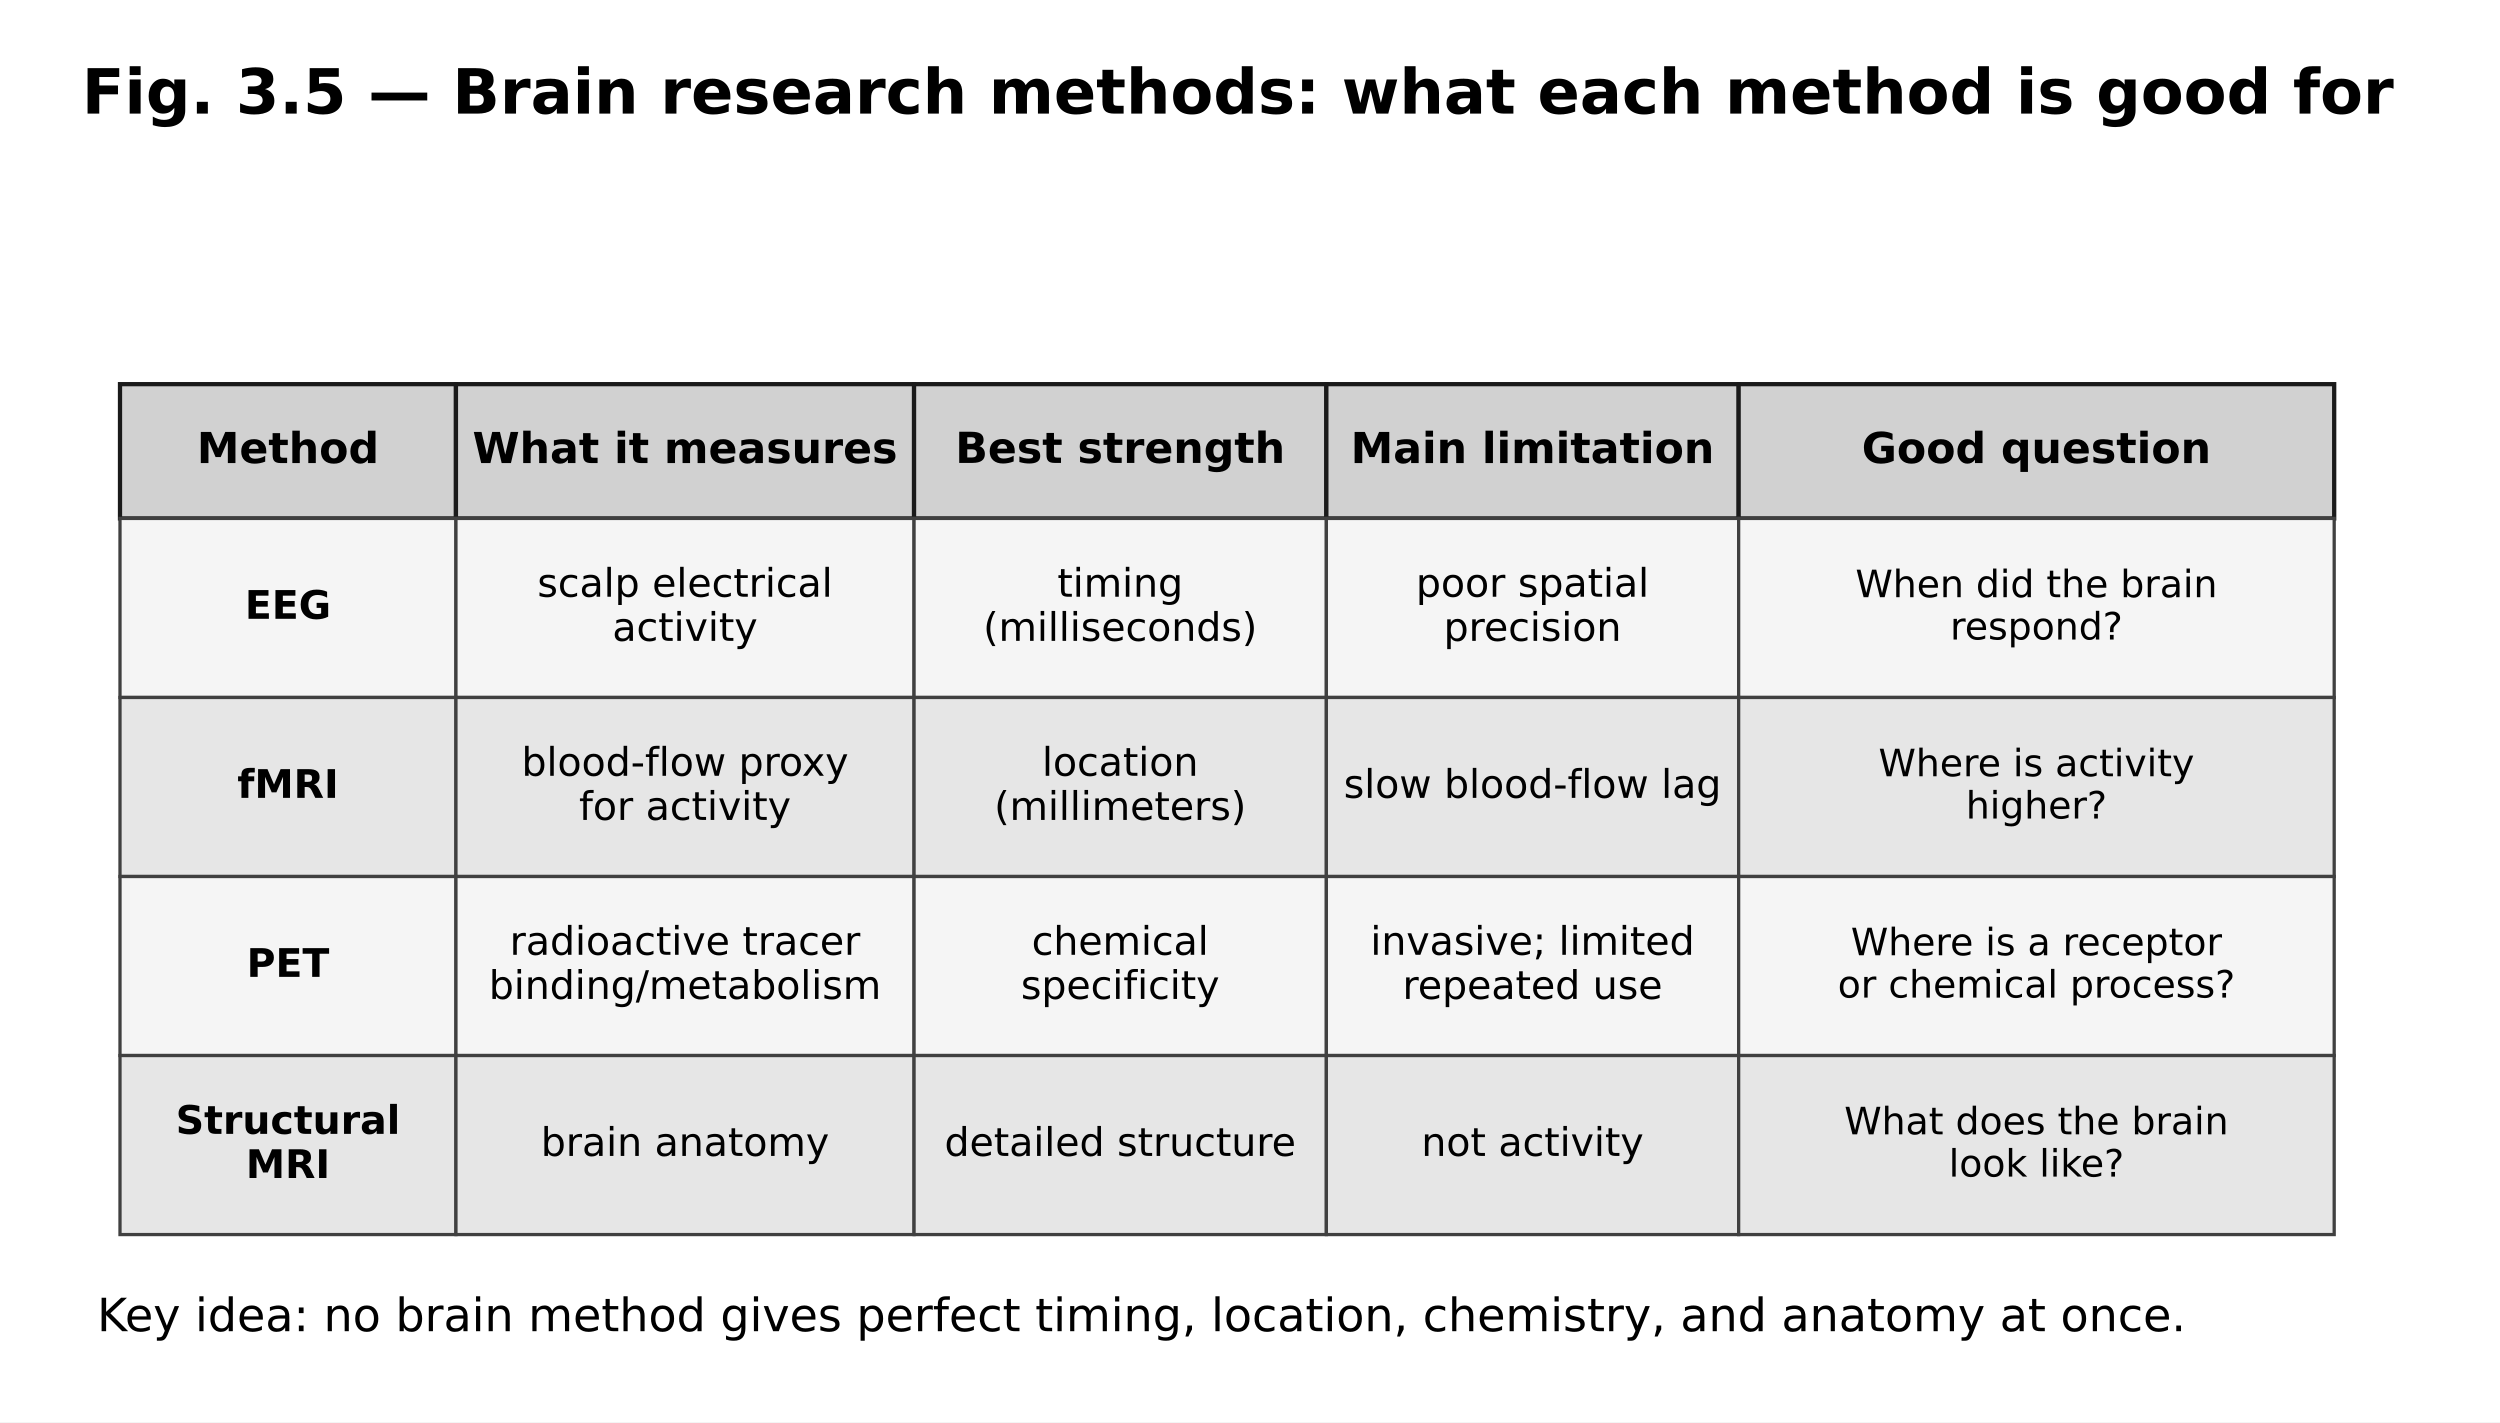
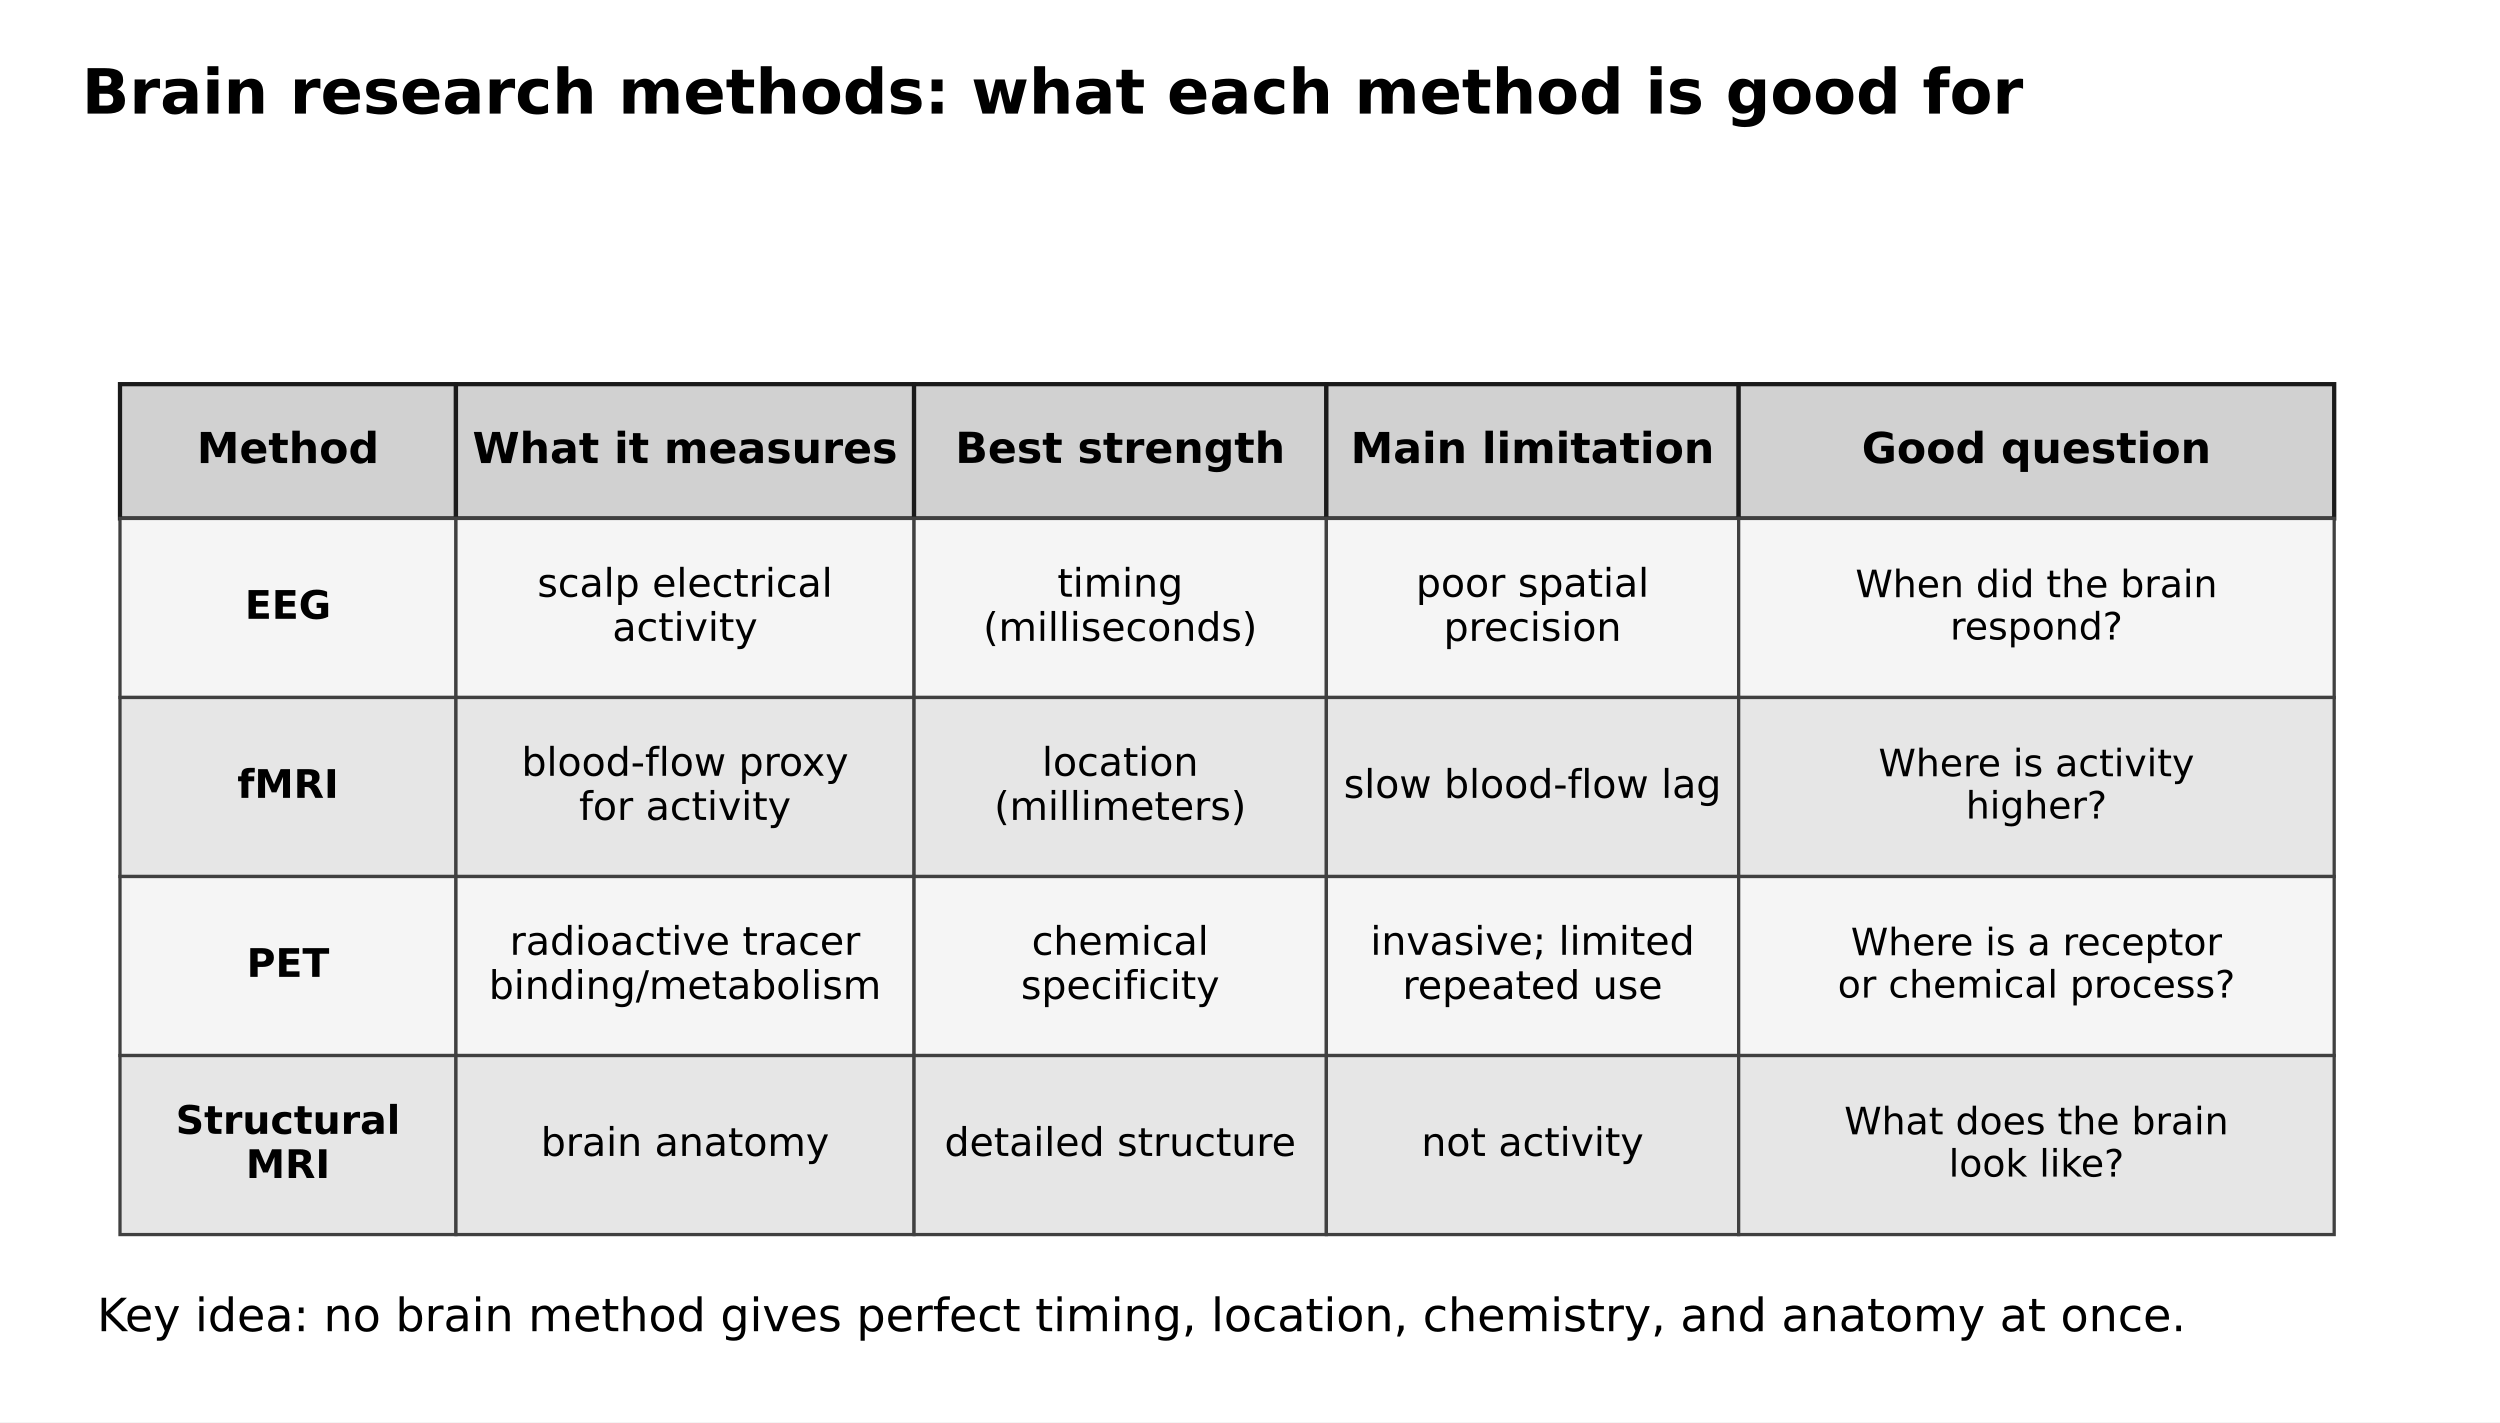
<svg xmlns="http://www.w3.org/2000/svg" width="761.261pt" height="433.08pt" viewBox="0 0 761.261 433.08" version="1.1">
  <defs>
    <style type="text/css">*{stroke-linejoin: round; stroke-linecap: butt}</style>
  </defs>
  <g id="figure_1">
    <g id="patch_1">
      <path d="M 0 433.08  L 761.261 433.08  L 761.261 0  L 0 0  z " style="fill: #ffffff" />
    </g>
    <g id="axes_1">
      <g id="patch_2">
        <path d="M 36.539 157.866  L 138.837 157.866  L 138.837 116.979  L 36.539 116.979  z " clip-path="url(#p9600ccb526)" style="fill: #d1d1d1; stroke: #1a1a1a; stroke-width: 1.3; stroke-linejoin: miter" />
      </g>
      <g id="patch_3">
        <path d="M 138.837 157.866  L 278.333 157.866  L 278.333 116.979  L 138.837 116.979  z " clip-path="url(#p9600ccb526)" style="fill: #d1d1d1; stroke: #1a1a1a; stroke-width: 1.3; stroke-linejoin: miter" />
      </g>
      <g id="patch_4">
        <path d="M 278.333 157.866  L 403.88 157.866  L 403.88 116.979  L 278.333 116.979  z " clip-path="url(#p9600ccb526)" style="fill: #d1d1d1; stroke: #1a1a1a; stroke-width: 1.3; stroke-linejoin: miter" />
      </g>
      <g id="patch_5">
        <path d="M 403.88 157.866  L 529.427 157.866  L 529.427 116.979  L 403.88 116.979  z " clip-path="url(#p9600ccb526)" style="fill: #d1d1d1; stroke: #1a1a1a; stroke-width: 1.3; stroke-linejoin: miter" />
      </g>
      <g id="patch_6">
        <path d="M 529.427 157.866  L 710.772 157.866  L 710.772 116.979  L 529.427 116.979  z " clip-path="url(#p9600ccb526)" style="fill: #d1d1d1; stroke: #1a1a1a; stroke-width: 1.3; stroke-linejoin: miter" />
      </g>
      <g id="patch_7">
        <path d="M 36.539 212.382  L 138.837 212.382  L 138.837 157.866  L 36.539 157.866  z " clip-path="url(#p9600ccb526)" style="fill: #f5f5f5; stroke: #404040; stroke-linejoin: miter" />
      </g>
      <g id="patch_8">
        <path d="M 138.837 212.382  L 278.333 212.382  L 278.333 157.866  L 138.837 157.866  z " clip-path="url(#p9600ccb526)" style="fill: #f5f5f5; stroke: #404040; stroke-linejoin: miter" />
      </g>
      <g id="patch_9">
        <path d="M 278.333 212.382  L 403.88 212.382  L 403.88 157.866  L 278.333 157.866  z " clip-path="url(#p9600ccb526)" style="fill: #f5f5f5; stroke: #404040; stroke-linejoin: miter" />
      </g>
      <g id="patch_10">
        <path d="M 403.88 212.382  L 529.427 212.382  L 529.427 157.866  L 403.88 157.866  z " clip-path="url(#p9600ccb526)" style="fill: #f5f5f5; stroke: #404040; stroke-linejoin: miter" />
      </g>
      <g id="patch_11">
        <path d="M 529.427 212.382  L 710.772 212.382  L 710.772 157.866  L 529.427 157.866  z " clip-path="url(#p9600ccb526)" style="fill: #f5f5f5; stroke: #404040; stroke-linejoin: miter" />
      </g>
      <g id="patch_12">
        <path d="M 36.539 266.898  L 138.837 266.898  L 138.837 212.382  L 36.539 212.382  z " clip-path="url(#p9600ccb526)" style="fill: #e6e6e6; stroke: #404040; stroke-linejoin: miter" />
      </g>
      <g id="patch_13">
        <path d="M 138.837 266.898  L 278.333 266.898  L 278.333 212.382  L 138.837 212.382  z " clip-path="url(#p9600ccb526)" style="fill: #e6e6e6; stroke: #404040; stroke-linejoin: miter" />
      </g>
      <g id="patch_14">
        <path d="M 278.333 266.898  L 403.88 266.898  L 403.88 212.382  L 278.333 212.382  z " clip-path="url(#p9600ccb526)" style="fill: #e6e6e6; stroke: #404040; stroke-linejoin: miter" />
      </g>
      <g id="patch_15">
        <path d="M 403.88 266.898  L 529.427 266.898  L 529.427 212.382  L 403.88 212.382  z " clip-path="url(#p9600ccb526)" style="fill: #e6e6e6; stroke: #404040; stroke-linejoin: miter" />
      </g>
      <g id="patch_16">
        <path d="M 529.427 266.898  L 710.772 266.898  L 710.772 212.382  L 529.427 212.382  z " clip-path="url(#p9600ccb526)" style="fill: #e6e6e6; stroke: #404040; stroke-linejoin: miter" />
      </g>
      <g id="patch_17">
        <path d="M 36.539 321.414  L 138.837 321.414  L 138.837 266.898  L 36.539 266.898  z " clip-path="url(#p9600ccb526)" style="fill: #f5f5f5; stroke: #404040; stroke-linejoin: miter" />
      </g>
      <g id="patch_18">
        <path d="M 138.837 321.414  L 278.333 321.414  L 278.333 266.898  L 138.837 266.898  z " clip-path="url(#p9600ccb526)" style="fill: #f5f5f5; stroke: #404040; stroke-linejoin: miter" />
      </g>
      <g id="patch_19">
        <path d="M 278.333 321.414  L 403.88 321.414  L 403.88 266.898  L 278.333 266.898  z " clip-path="url(#p9600ccb526)" style="fill: #f5f5f5; stroke: #404040; stroke-linejoin: miter" />
      </g>
      <g id="patch_20">
        <path d="M 403.88 321.414  L 529.427 321.414  L 529.427 266.898  L 403.88 266.898  z " clip-path="url(#p9600ccb526)" style="fill: #f5f5f5; stroke: #404040; stroke-linejoin: miter" />
      </g>
      <g id="patch_21">
        <path d="M 529.427 321.414  L 710.772 321.414  L 710.772 266.898  L 529.427 266.898  z " clip-path="url(#p9600ccb526)" style="fill: #f5f5f5; stroke: #404040; stroke-linejoin: miter" />
      </g>
      <g id="patch_22">
        <path d="M 36.539 375.93  L 138.837 375.93  L 138.837 321.414  L 36.539 321.414  z " clip-path="url(#p9600ccb526)" style="fill: #e6e6e6; stroke: #404040; stroke-linejoin: miter" />
      </g>
      <g id="patch_23">
        <path d="M 138.837 375.93  L 278.333 375.93  L 278.333 321.414  L 138.837 321.414  z " clip-path="url(#p9600ccb526)" style="fill: #e6e6e6; stroke: #404040; stroke-linejoin: miter" />
      </g>
      <g id="patch_24">
        <path d="M 278.333 375.93  L 403.88 375.93  L 403.88 321.414  L 278.333 321.414  z " clip-path="url(#p9600ccb526)" style="fill: #e6e6e6; stroke: #404040; stroke-linejoin: miter" />
      </g>
      <g id="patch_25">
        <path d="M 403.88 375.93  L 529.427 375.93  L 529.427 321.414  L 403.88 321.414  z " clip-path="url(#p9600ccb526)" style="fill: #e6e6e6; stroke: #404040; stroke-linejoin: miter" />
      </g>
      <g id="patch_26">
        <path d="M 529.427 375.93  L 710.772 375.93  L 710.772 321.414  L 529.427 321.414  z " clip-path="url(#p9600ccb526)" style="fill: #e6e6e6; stroke: #404040; stroke-linejoin: miter" />
      </g>
      <g id="text_1">
-         <text style="font-weight: 700; font-size: 19px; font-family: 'DejaVu Sans'; text-anchor: start" x="24.915" y="34.599" transform="rotate(-0 24.91459 34.59859)">Fig. 3.5 — Brain research methods: what each method is good for</text>
+         <text style="font-weight: 700; font-size: 19px; font-family: 'DejaVu Sans'; text-anchor: start" x="24.915" y="34.599" transform="rotate(-0 24.91459 34.59859)">Brain research methods: what each method is good for</text>
      </g>
      <g id="text_2">
        <text style="font-weight: 700; font-size: 13px; font-family: 'DejaVu Sans'; text-anchor: middle" x="87.688" y="141.01" transform="rotate(-0 87.68802 141.0097)">Method</text>
      </g>
      <g id="text_3">
        <text style="font-weight: 700; font-size: 13px; font-family: 'DejaVu Sans'; text-anchor: middle" x="208.585" y="141.01" transform="rotate(-0 208.585 141.0097)">What it measures</text>
      </g>
      <g id="text_4">
        <text style="font-weight: 700; font-size: 13px; font-family: 'DejaVu Sans'; text-anchor: middle" x="341.107" y="140.959" transform="rotate(-0 341.1067 140.9589)">Best strength</text>
      </g>
      <g id="text_5">
        <text style="font-weight: 700; font-size: 13px; font-family: 'DejaVu Sans'; text-anchor: middle" x="466.654" y="141.01" transform="rotate(-0 466.6535 141.0097)">Main limitation</text>
      </g>
      <g id="text_6">
        <text style="font-weight: 700; font-size: 13px; font-family: 'DejaVu Sans'; text-anchor: middle" x="620.1" y="141.01" transform="rotate(-0 620.0997 141.0097)">Good question</text>
      </g>
      <g id="text_7">
        <text style="font-weight: 700; font-size: 12px; font-family: 'DejaVu Sans'; text-anchor: middle" x="87.688" y="188.435" transform="rotate(-0 87.68802 188.4352)">EEG</text>
      </g>
      <g id="text_8">
        <text style="font-size: 12px; font-family: 'DejaVu Sans'" transform="translate(163.6225 181.7166)">scalp electrical</text>
        <text style="font-size: 12px; font-family: 'DejaVu Sans'" transform="translate(186.4684 195.1539)">activity</text>
      </g>
      <g id="text_9">
        <text style="font-size: 12px; font-family: 'DejaVu Sans'" transform="translate(321.9648 181.7166)">timing</text>
        <text style="font-size: 12px; font-family: 'DejaVu Sans'" transform="translate(299.3879 195.1539)">(milliseconds)</text>
      </g>
      <g id="text_10">
        <text style="font-size: 12px; font-family: 'DejaVu Sans'" transform="translate(431.1542 181.7166)">poor spatial</text>
        <text style="font-size: 12px; font-family: 'DejaVu Sans'" transform="translate(439.5889 195.1539)">precision</text>
      </g>
      <g id="text_11">
        <text style="font-size: 11.5px; font-family: 'DejaVu Sans'" transform="translate(564.9923 181.8585)">When did the brain</text>
        <text style="font-size: 11.5px; font-family: 'DejaVu Sans'" transform="translate(593.8168 194.736)">respond?</text>
      </g>
      <g id="text_12">
        <text style="font-weight: 700; font-size: 12px; font-family: 'DejaVu Sans'; text-anchor: middle" x="87.688" y="242.951" transform="rotate(-0 87.68802 242.9512)">fMRI</text>
      </g>
      <g id="text_13">
        <text style="font-size: 12px; font-family: 'DejaVu Sans'" transform="translate(158.8019 236.2326)">blood-flow proxy</text>
        <text style="font-size: 12px; font-family: 'DejaVu Sans'" transform="translate(176.3116 249.6699)">for activity</text>
      </g>
      <g id="text_14">
        <text style="font-size: 12px; font-family: 'DejaVu Sans'" transform="translate(317.2998 236.2326)">location</text>
        <text style="font-size: 12px; font-family: 'DejaVu Sans'" transform="translate(302.7404 249.6699)">(millimeters)</text>
      </g>
      <g id="text_15">
        <text style="font-size: 12px; font-family: 'DejaVu Sans'; text-anchor: middle" x="466.654" y="242.951" transform="rotate(-0 466.6535 242.9512)">slow blood-flow lag</text>
      </g>
      <g id="text_16">
        <text style="font-size: 11.5px; font-family: 'DejaVu Sans'" transform="translate(572.0171 236.3745)">Where is activity</text>
        <text style="font-size: 11.5px; font-family: 'DejaVu Sans'" transform="translate(598.61 249.252)">higher?</text>
      </g>
      <g id="text_17">
        <text style="font-weight: 700; font-size: 12px; font-family: 'DejaVu Sans'; text-anchor: middle" x="87.688" y="297.467" transform="rotate(-0 87.68802 297.4672)">PET</text>
      </g>
      <g id="text_18">
        <text style="font-size: 12px; font-family: 'DejaVu Sans'" transform="translate(155.1963 290.7486)">radioactive tracer</text>
        <text style="font-size: 12px; font-family: 'DejaVu Sans'" transform="translate(148.8484 304.1859)">binding/metabolism</text>
      </g>
      <g id="text_19">
        <text style="font-size: 12px; font-family: 'DejaVu Sans'" transform="translate(314.1592 290.7486)">chemical</text>
        <text style="font-size: 12px; font-family: 'DejaVu Sans'" transform="translate(310.8658 304.1859)">specificity</text>
      </g>
      <g id="text_20">
        <text style="font-size: 12px; font-family: 'DejaVu Sans'" transform="translate(417.2942 290.7486)">invasive; limited</text>
        <text style="font-size: 12px; font-family: 'DejaVu Sans'" transform="translate(427.0723 304.1859)">repeated use</text>
      </g>
      <g id="text_21">
        <text style="font-size: 11.5px; font-family: 'DejaVu Sans'" transform="translate(563.6024 290.8905)">Where is a receptor</text>
        <text style="font-size: 11.5px; font-family: 'DejaVu Sans'" transform="translate(559.5926 303.768)">or chemical process?</text>
      </g>
      <g id="text_22">
        <text style="font-weight: 700; font-size: 12px; font-family: 'DejaVu Sans'" transform="translate(53.50865 345.2646)">Structural</text>
        <text style="font-weight: 700; font-size: 12px; font-family: 'DejaVu Sans'" transform="translate(74.8649 358.7019)">MRI</text>
      </g>
      <g id="text_23">
        <text style="font-size: 12px; font-family: 'DejaVu Sans'; text-anchor: middle" x="208.585" y="351.983" transform="rotate(-0 208.585 351.9832)">brain anatomy</text>
      </g>
      <g id="text_24">
        <text style="font-size: 12px; font-family: 'DejaVu Sans'; text-anchor: middle" x="341.107" y="351.983" transform="rotate(-0 341.1067 351.9832)">detailed structure</text>
      </g>
      <g id="text_25">
        <text style="font-size: 12px; font-family: 'DejaVu Sans'; text-anchor: middle" x="466.654" y="351.983" transform="rotate(-0 466.6535 351.9832)">not activity</text>
      </g>
      <g id="text_26">
        <text style="font-size: 11.5px; font-family: 'DejaVu Sans'" transform="translate(561.5926 345.4065)">What does the brain</text>
        <text style="font-size: 11.5px; font-family: 'DejaVu Sans'" transform="translate(593.4026 358.284)">look like?</text>
      </g>
      <g id="text_27">
        <text style="font-size: 14px; font-family: 'DejaVu Sans'; text-anchor: start" x="29.564" y="405.358" transform="rotate(-0 29.56448 405.3584)">Key idea: no brain method gives perfect timing, location, chemistry, and anatomy at once.</text>
      </g>
    </g>
  </g>
  <defs>
    <clipPath id="p9600ccb526">
      <rect x="8.64" y="8.64" width="743.981" height="415.8" />
    </clipPath>
  </defs>
</svg>
